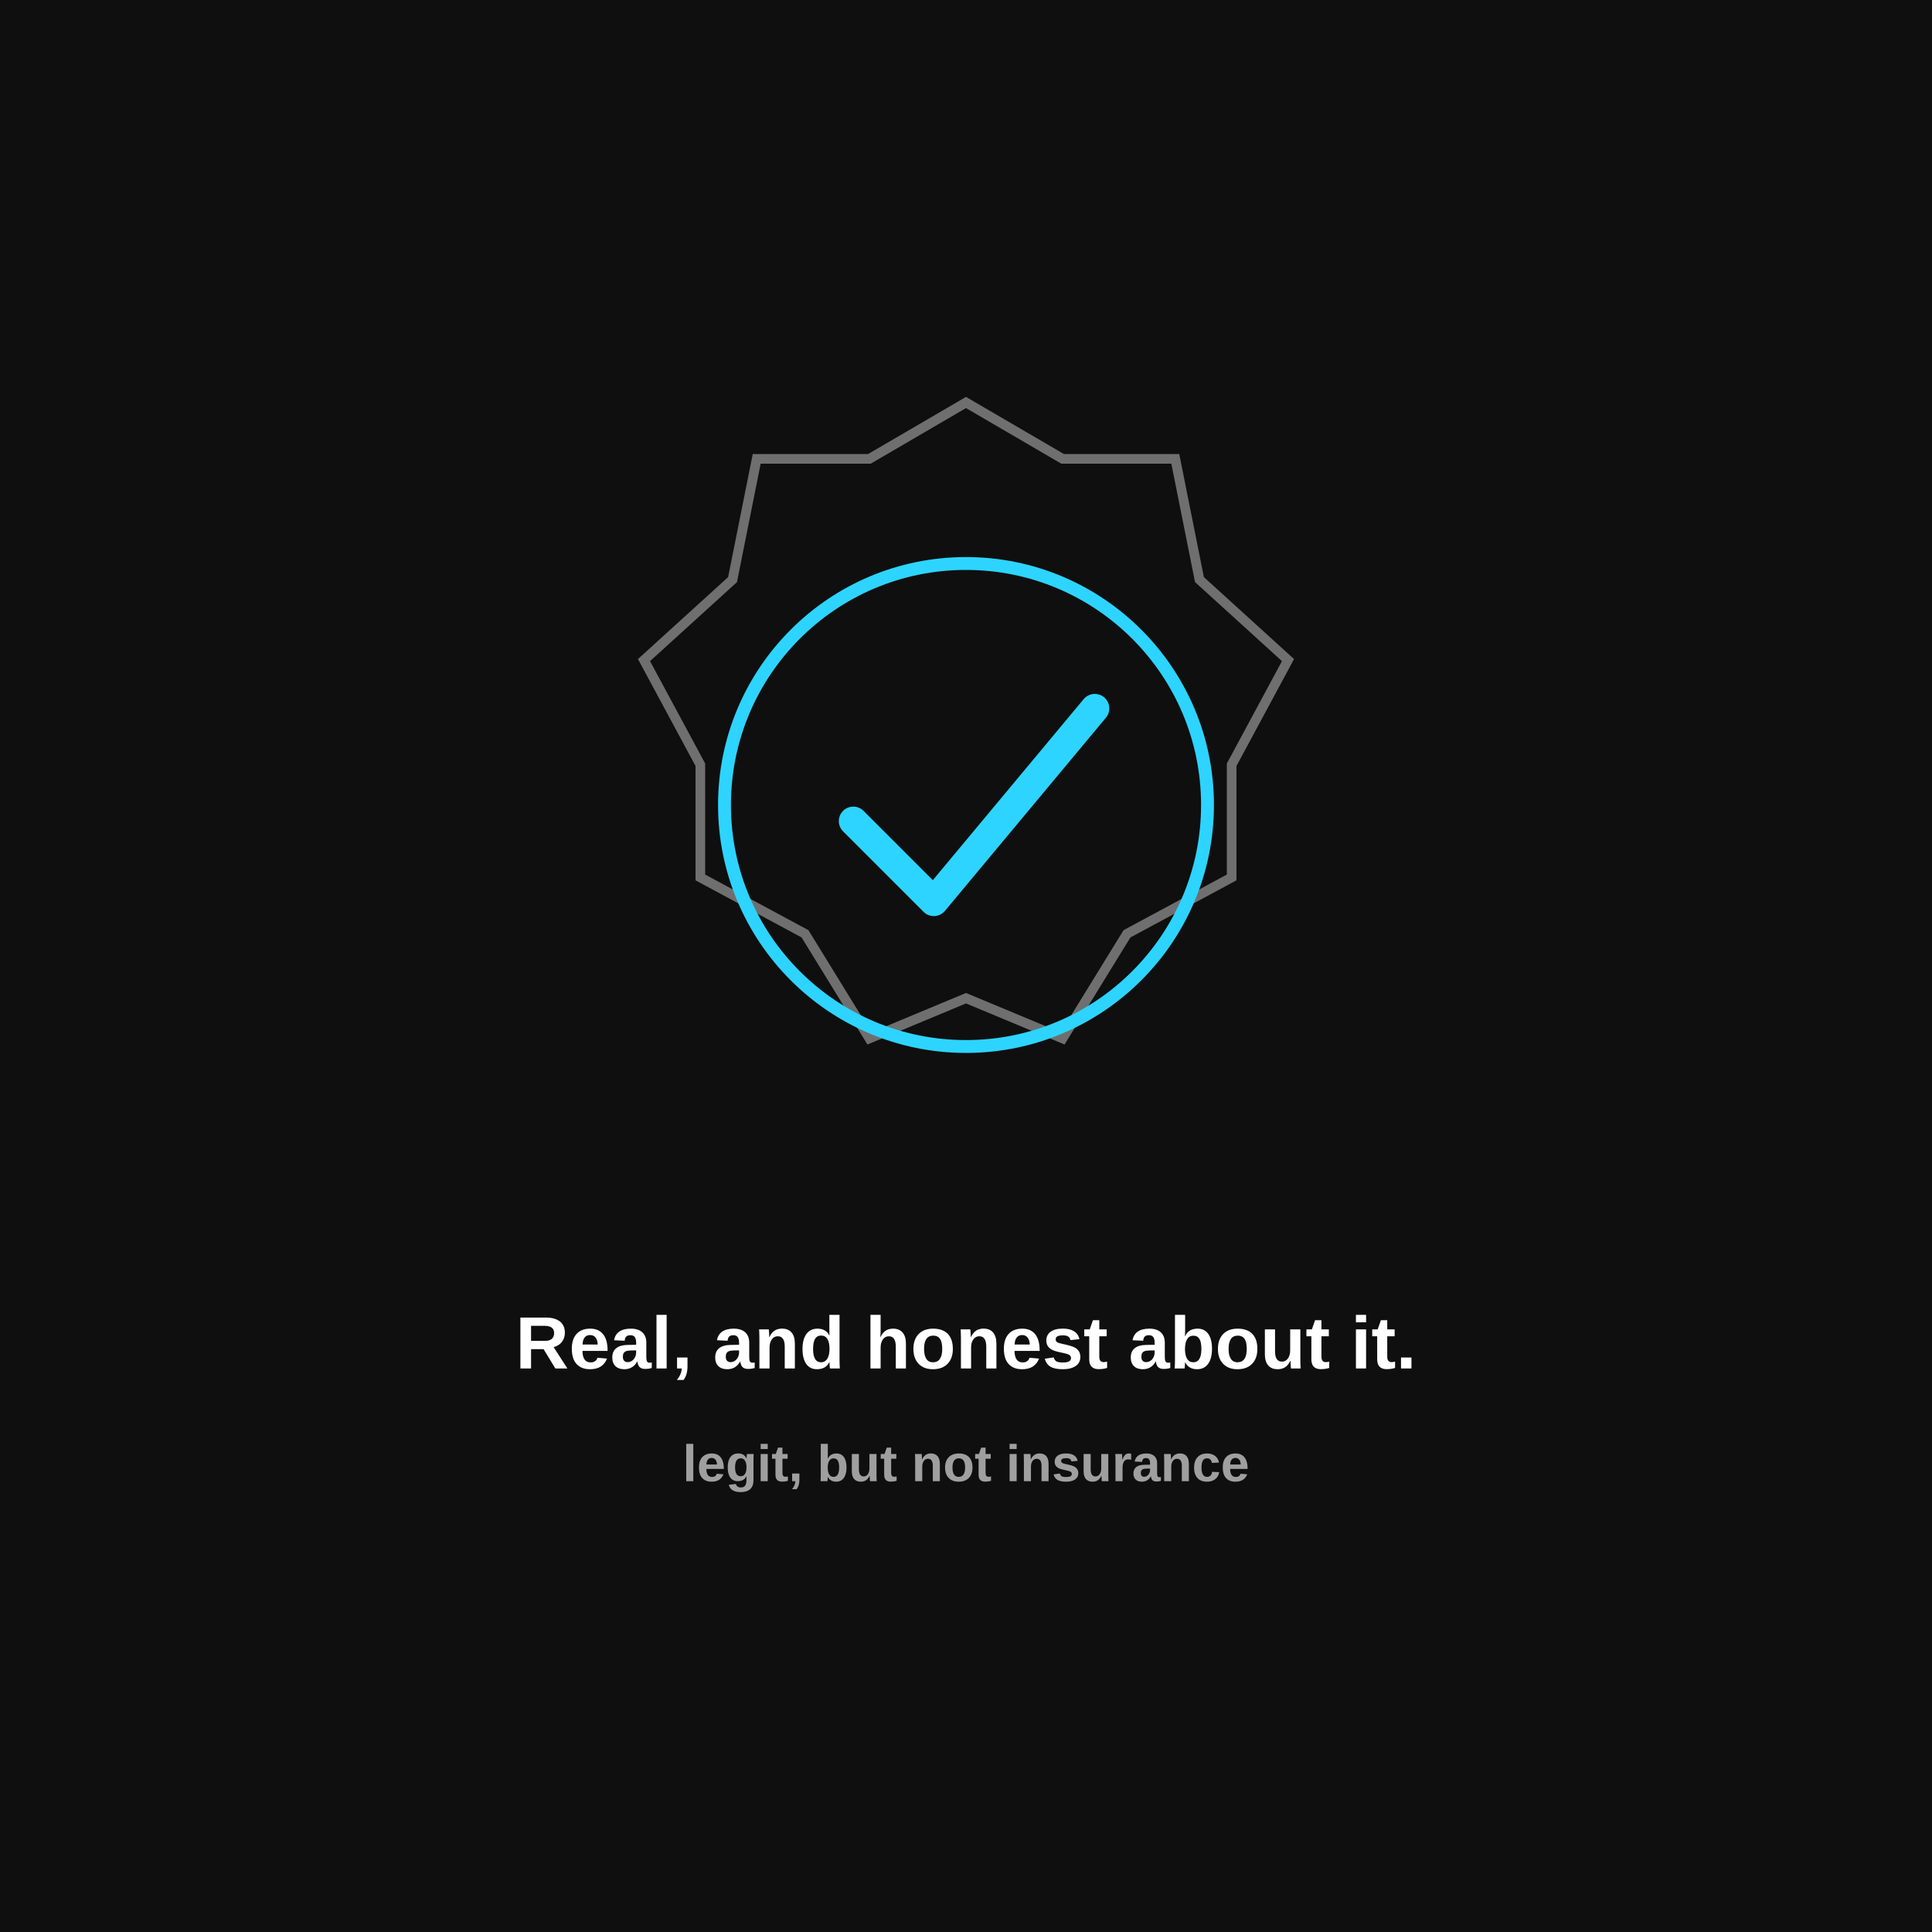
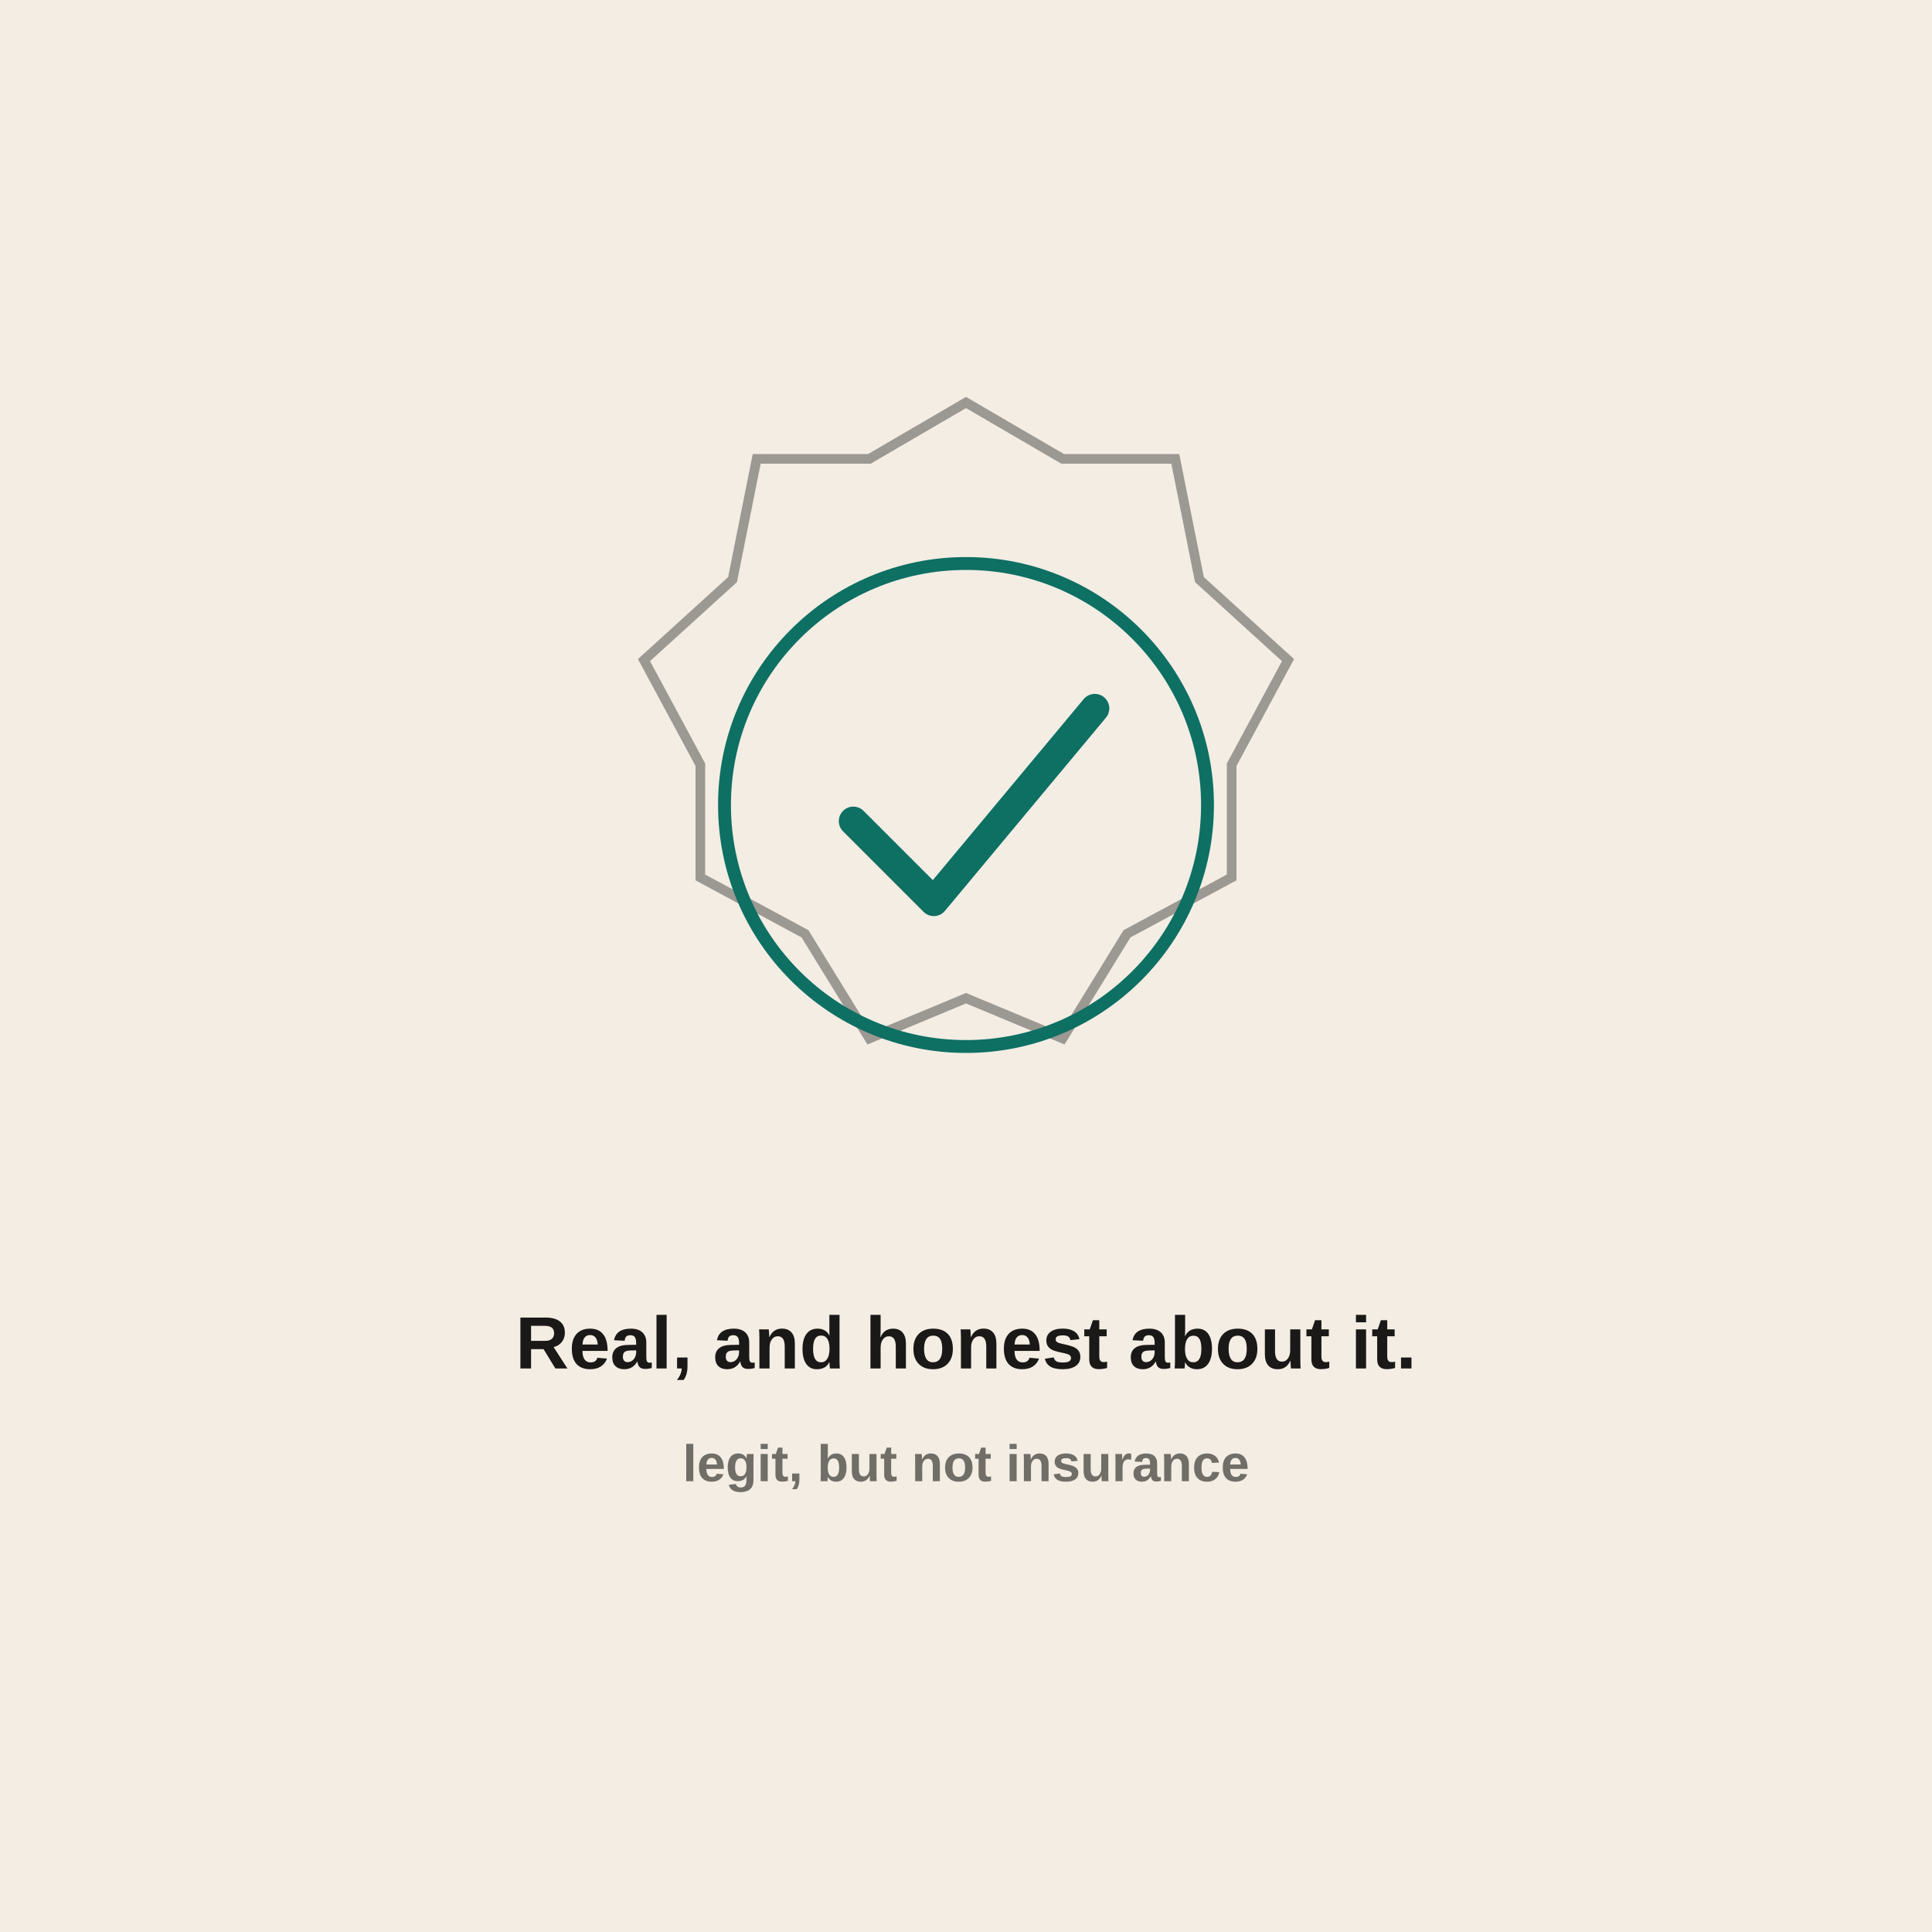
<svg xmlns="http://www.w3.org/2000/svg" viewBox="0 0 1200 1200" font-family="Manrope, 'Helvetica Neue', Arial, sans-serif">
-   <rect width="1200" height="1200" fill="#0F0F0F" />
+   <style id="normaltown-theme">.f-bg{fill:#F3EDE4}.s-bg{stroke:#F3EDE4}.f-ink{fill:#1B1917}.s-ink{stroke:#1B1917}.f-ac{fill:#0E6F63}.s-ac{stroke:#0E6F63}@media (prefers-color-scheme:dark){.f-bg{fill:#141210}.s-bg{stroke:#141210}.f-ink{fill:#F7F3EC}.s-ink{stroke:#F7F3EC}.f-ac{fill:#4FC7B4}.s-ac{stroke:#4FC7B4}}</style>
+   <rect class="f-bg" width="1200" height="1200" />
  <g transform="translate(600,500)">
-     <path d="M0,-250 L60,-215 130,-215 145,-140 200,-90 165,-25 165,45 100,80 60,145 0,120 -60,145 -100,80 -165,45 -165,-25 -200,-90 -145,-140 -130,-215 -60,-215 Z" fill="none" stroke="#FFFFFF" stroke-width="6" stroke-opacity="0.4" />
-     <circle r="150" fill="none" stroke="#2DD4FF" stroke-width="8" />
-     <polyline points="-70,10 -20,60 80,-60" fill="none" stroke="#2DD4FF" stroke-width="18" stroke-linecap="round" stroke-linejoin="round" />
+     <path class="s-ink" d="M0,-250 L60,-215 130,-215 145,-140 200,-90 165,-25 165,45 100,80 60,145 0,120 -60,145 -100,80 -165,45 -165,-25 -200,-90 -145,-140 -130,-215 -60,-215 Z" fill="none" stroke-width="6" stroke-opacity="0.4" />
+     <circle class="s-ac" r="150" fill="none" stroke-width="8" />
+     <polyline class="s-ac" points="-70,10 -20,60 80,-60" fill="none" stroke-width="18" stroke-linecap="round" stroke-linejoin="round" />
  </g>
-   <text x="600" y="850" text-anchor="middle" font-size="46" font-weight="800" fill="#FFFFFF">Real, and honest about it.</text>
-   <text x="600" y="920" text-anchor="middle" font-size="32" font-weight="600" fill="#FFFFFF" fill-opacity="0.6">legit, but not insurance</text>
+   <text class="f-ink" x="600" y="850" text-anchor="middle" font-size="46" font-weight="800">Real, and honest about it.</text>
+   <text class="f-ink" x="600" y="920" text-anchor="middle" font-size="32" font-weight="600" fill-opacity="0.6">legit, but not insurance</text>
</svg>
